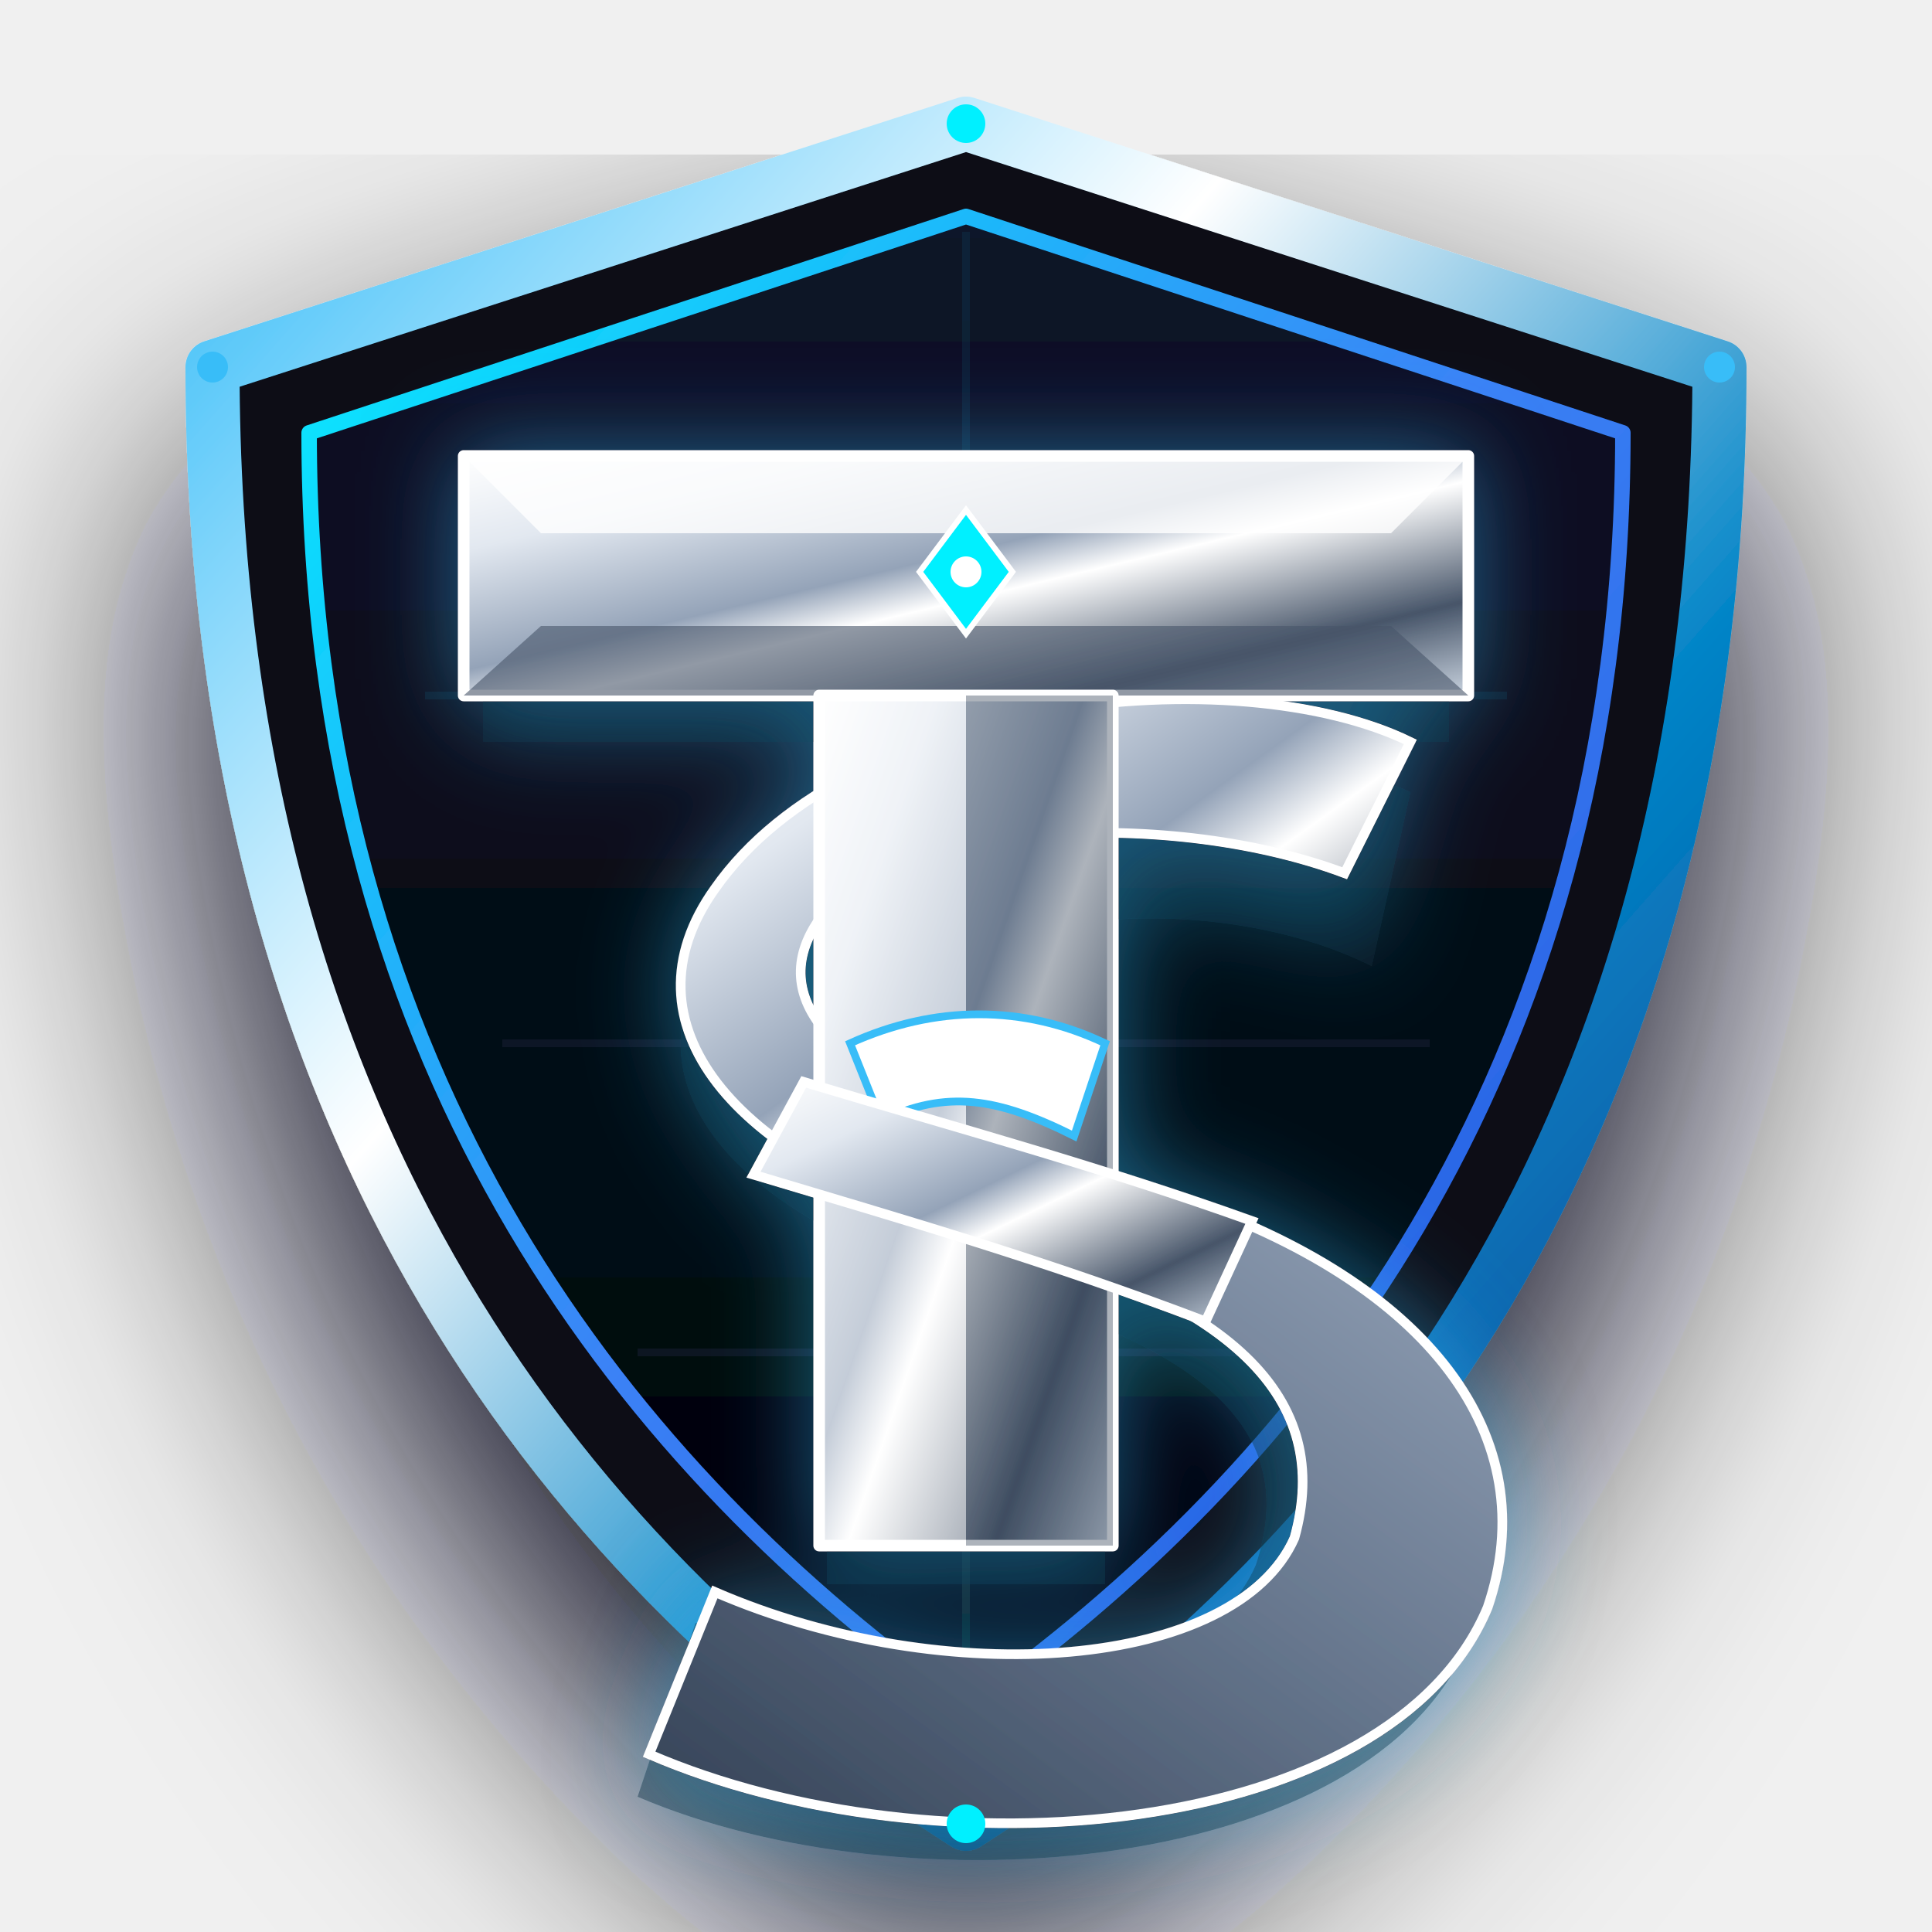
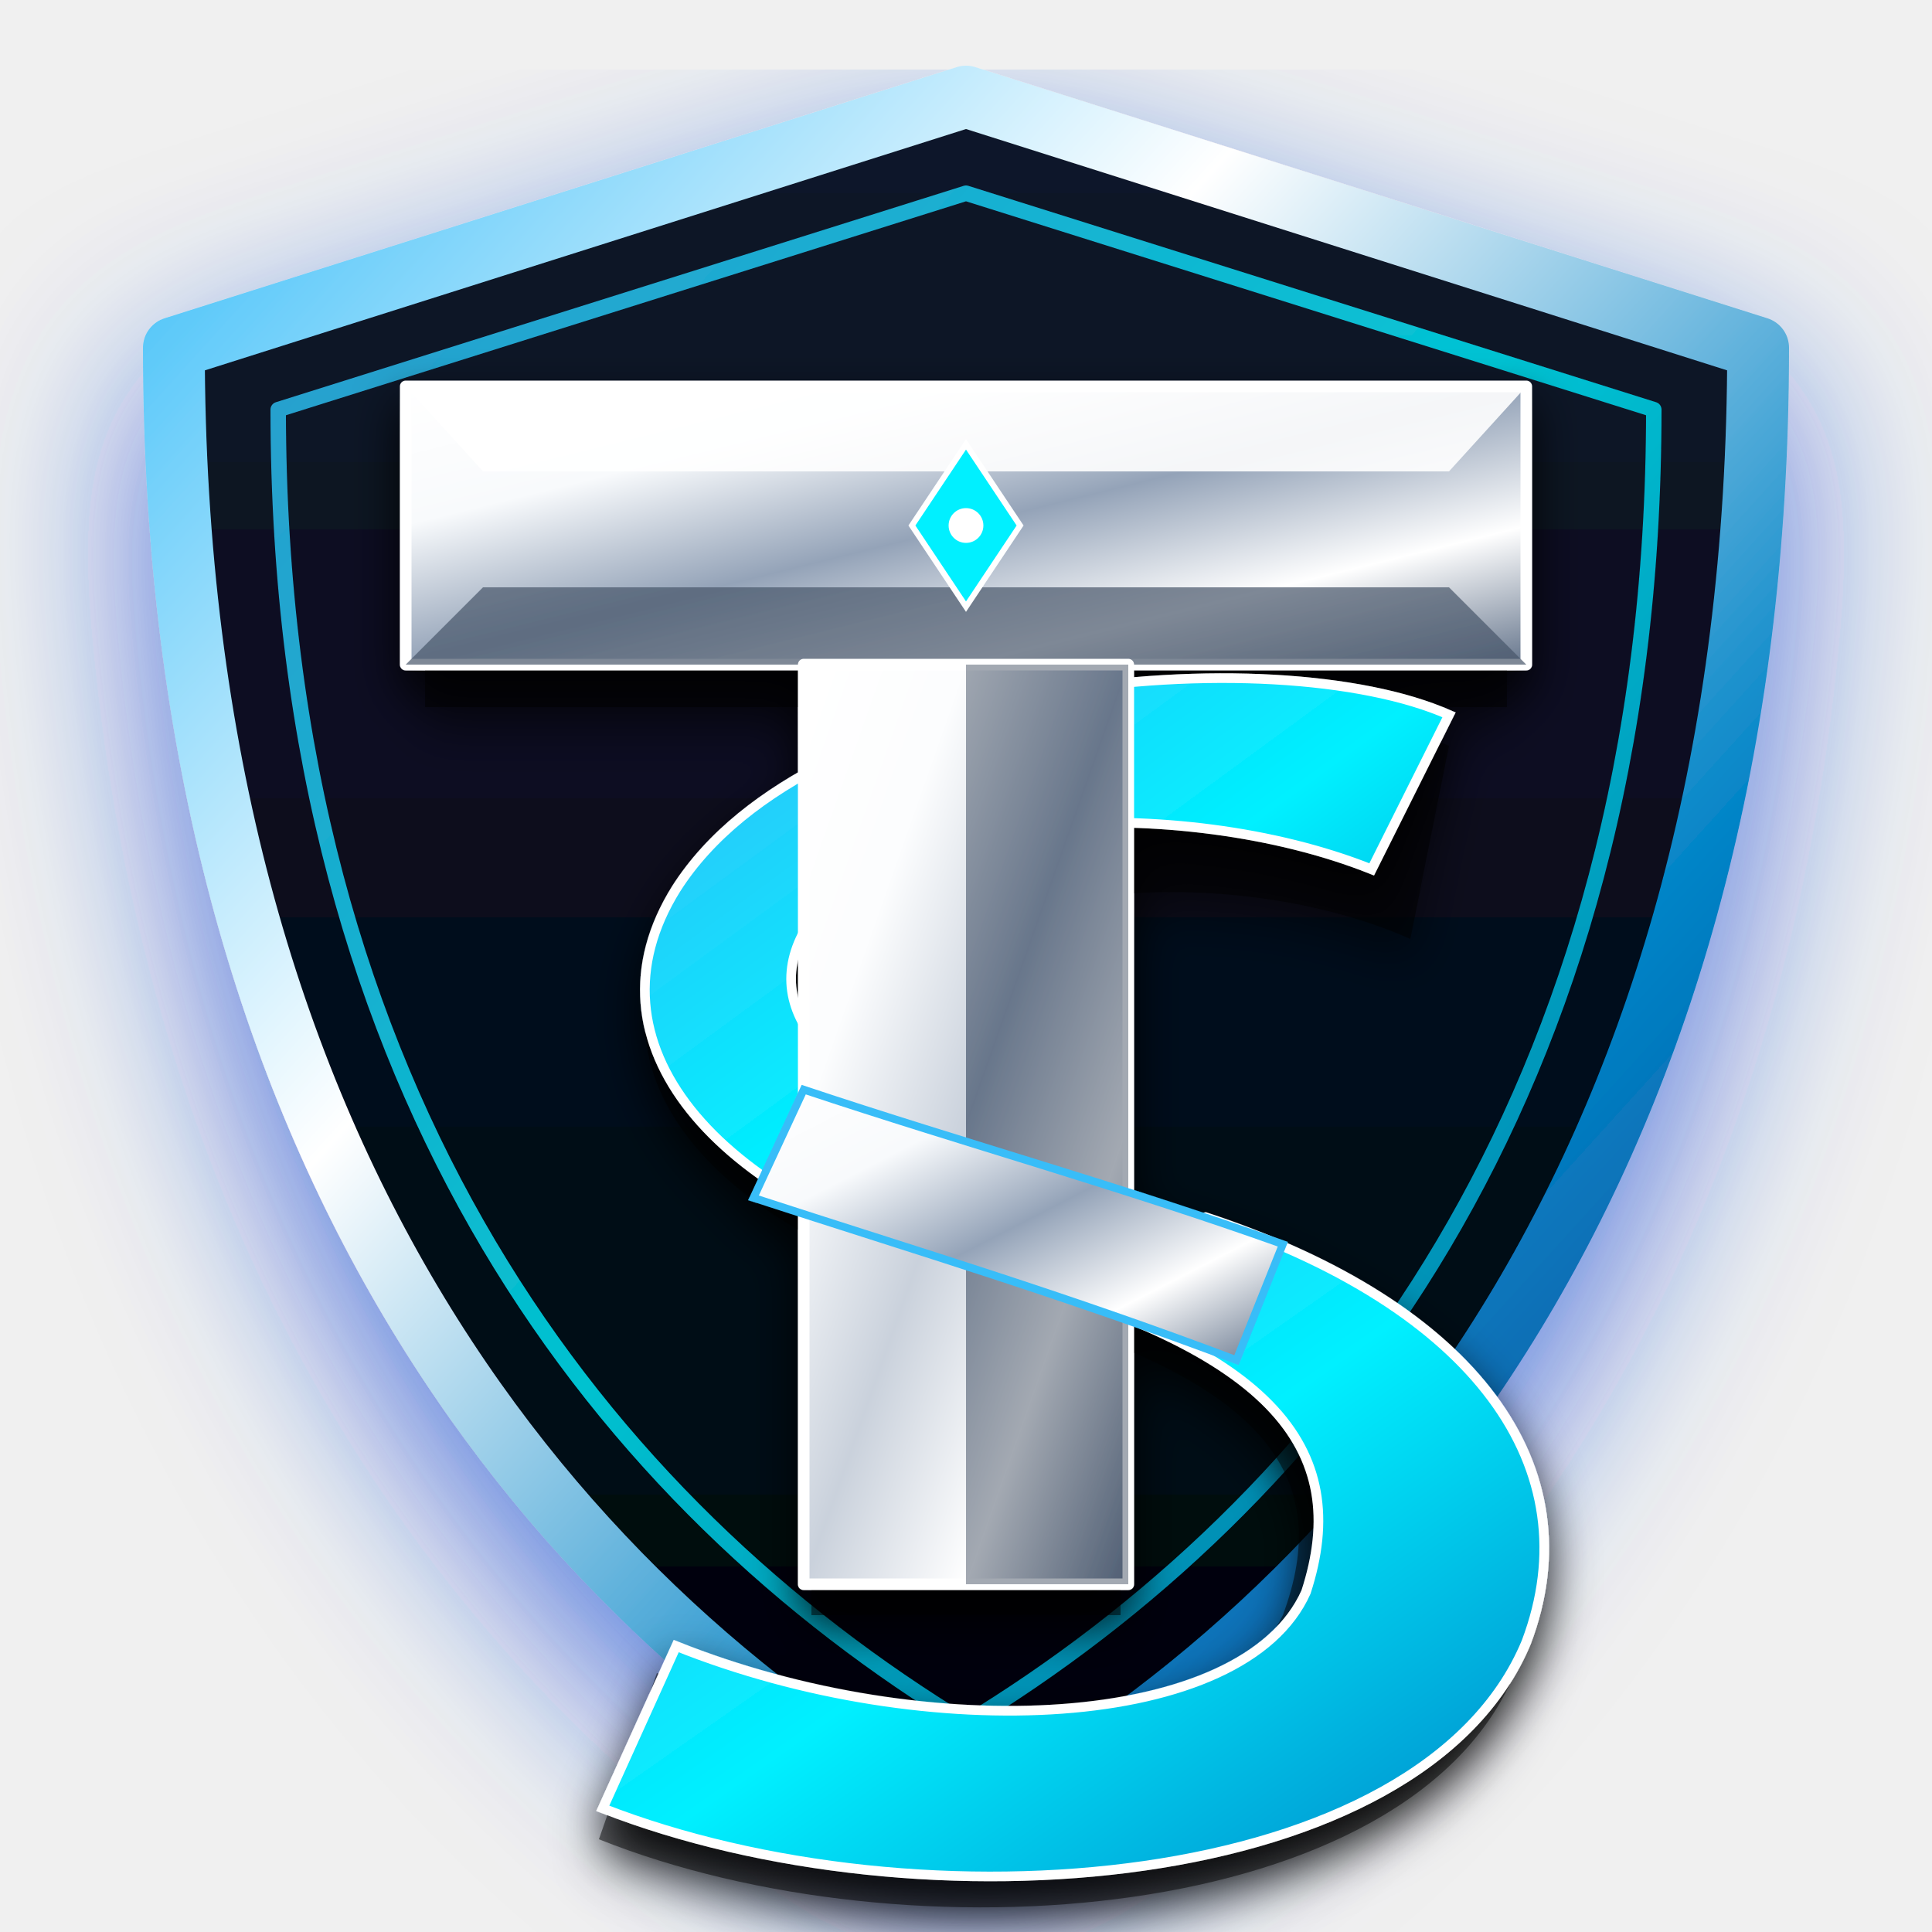
<svg xmlns="http://www.w3.org/2000/svg" viewBox="0 0 500 500" width="100%" height="100%">
  <defs>
-     <filter id="neonShieldGlow" x="-30%" y="-30%" width="160%" height="160%">
-       <feDropShadow dx="0" dy="8" stdDeviation="16" flood-color="#00f0ff" flood-opacity="0.6" />
-       <feDropShadow dx="0" dy="24" stdDeviation="32" flood-color="#1d4ed8" flood-opacity="0.8" />
-       <feDropShadow dx="0" dy="40" stdDeviation="40" flood-color="#020617" flood-opacity="0.95" />
+     <filter id="neonShieldGlow" x="-20%" y="-20%" width="140%" height="140%">
+       <feDropShadow dx="0" dy="6" stdDeviation="12" flood-color="#00f0ff" flood-opacity="0.65" />
+       <feDropShadow dx="0" dy="18" stdDeviation="24" flood-color="#1d4ed8" flood-opacity="0.7" />
    </filter>
-     <filter id="letter3DBevel" x="-20%" y="-20%" width="140%" height="140%">
-       <feDropShadow dx="0" dy="8" stdDeviation="8" flood-color="#000000" flood-opacity="0.7" />
-       <feDropShadow dx="0" dy="0" stdDeviation="12" flood-color="#38bdf8" flood-opacity="0.5" />
+     <filter id="letterBevel" x="-20%" y="-20%" width="140%" height="140%">
+       <feDropShadow dx="0" dy="6" stdDeviation="6" flood-color="#000000" flood-opacity="0.9" />
    </filter>
-     <linearGradient id="chromeBevel" x1="0%" y1="0%" x2="100%" y2="100%">
+     <linearGradient id="chromePlat" x1="0%" y1="0%" x2="100%" y2="100%">
      <stop offset="0%" stop-color="#ffffff" />
-       <stop offset="20%" stop-color="#e2e8f0" />
-       <stop offset="45%" stop-color="#94a3b8" />
-       <stop offset="55%" stop-color="#ffffff" />
-       <stop offset="80%" stop-color="#475569" />
-       <stop offset="100%" stop-color="#cbd5e1" />
+       <stop offset="25%" stop-color="#f8fafc" />
+       <stop offset="50%" stop-color="#94a3b8" />
+       <stop offset="75%" stop-color="#ffffff" />
+       <stop offset="100%" stop-color="#64748b" />
    </linearGradient>
-     <linearGradient id="chromeBevelDark" x1="0%" y1="100%" x2="100%" y2="0%">
-       <stop offset="0%" stop-color="#334155" />
-       <stop offset="50%" stop-color="#64748b" />
-       <stop offset="100%" stop-color="#94a3b8" />
+     <linearGradient id="chromeCyan" x1="0%" y1="0%" x2="100%" y2="100%">
+       <stop offset="0%" stop-color="#38bdf8" />
+       <stop offset="50%" stop-color="#00f0ff" />
+       <stop offset="100%" stop-color="#0284c7" />
    </linearGradient>
-     <linearGradient id="cyberBlueGlow" x1="0%" y1="0%" x2="100%" y2="100%">
-       <stop offset="0%" stop-color="#00f0ff" />
-       <stop offset="50%" stop-color="#3b82f6" />
-       <stop offset="100%" stop-color="#1d4ed8" />
-     </linearGradient>
-     <linearGradient id="shieldRimGrad" x1="0%" y1="0%" x2="100%" y2="100%">
+     <linearGradient id="shieldRim" x1="0%" y1="0%" x2="100%" y2="100%">
      <stop offset="0%" stop-color="#38bdf8" />
      <stop offset="35%" stop-color="#ffffff" />
-       <stop offset="65%" stop-color="#0284c7" />
+       <stop offset="70%" stop-color="#0284c7" />
      <stop offset="100%" stop-color="#1e3a8a" />
    </linearGradient>
-     <linearGradient id="shieldCoreGrad" x1="50%" y1="0%" x2="50%" y2="100%">
-       <stop offset="0%" stop-color="#0b1329" />
-       <stop offset="50%" stop-color="#060a17" />
+     <linearGradient id="shieldCore" x1="50%" y1="0%" x2="50%" y2="100%">
+       <stop offset="0%" stop-color="#0f172a" />
+       <stop offset="50%" stop-color="#060c1d" />
      <stop offset="100%" stop-color="#02040a" />
    </linearGradient>
  </defs>
  <g filter="url(#neonShieldGlow)">
-     <path d="M 250,32 L 445,95 C 445,295 350,408 250,472 C 150,408 55,295 55,95 Z" fill="#070c18" stroke="url(#shieldRimGrad)" stroke-width="14" stroke-linejoin="round" />
-     <path d="M 250,56 L 420,112 C 420,280 335,382 250,442 C 165,382 80,280 80,112 Z" fill="url(#shieldCoreGrad)" stroke="url(#cyberBlueGlow)" stroke-width="4" stroke-linejoin="round" />
-     <path d="M 250,60 L 250,440 M 110,180 L 390,180 M 130,270 L 370,270 M 165,350 L 335,350" stroke="rgba(56, 189, 248, 0.08)" stroke-width="2" />
+     <path d="M 250,25 L 455,90 C 455,300 355,418 250,475 C 145,418 45,300 45,90 Z" fill="url(#shieldCore)" stroke="url(#shieldRim)" stroke-width="16" stroke-linejoin="round" />
+     <path d="M 250,50 L 428,106 C 428,285 342,390 250,446 C 158,390 72,285 72,106 Z" fill="none" stroke="url(#chromeCyan)" stroke-width="4" stroke-linejoin="round" opacity="0.8" />
  </g>
-   <g filter="url(#letter3DBevel)">
-     <g transform="translate(0, 10)" opacity="0.45">
-       <path d="M 125,122 L 375,122 L 375,182 L 286,182 L 286,400 L 214,400 L 214,182 L 125,182 Z" fill="#000000" />
-       <path d="M 365,195 C 320,175 220,185 185,235 C 160,270 190,305 250,322 C 320,340 335,365 325,395 C 310,430 240,435 180,410 L 165,455 C 235,485 355,475 380,415 C 395,375 375,335 310,312 C 245,290 230,275 240,250 C 250,225 315,220 355,240 Z" fill="#000000" />
+   <g filter="url(#letterBevel)">
+     <g transform="translate(0, 8)" opacity="0.5">
+       <path d="M 110,105 L 390,105 L 390,175 L 290,175 L 290,410 L 210,410 L 210,175 L 110,175 Z" fill="#000000" />
+       <path d="M 375,185 C 330,165 210,175 175,230 C 150,270 185,310 250,328 C 330,348 345,375 332,410 C 315,445 235,450 170,425 L 155,468 C 235,500 365,490 392,425 C 410,380 385,338 315,315 C 245,292 225,275 238,248 C 250,220 320,215 365,235 Z" fill="#000000" />
    </g>
-     <path d="M 365,192 C 320,170 220,180 185,230 C 160,265 190,300 250,318 L 260,292 C 215,278 198,258 212,238 C 228,214 300,208 348,226 Z" fill="url(#chromeBevel)" stroke="#ffffff" stroke-width="2.5" />
-     <path d="M 250,318 C 320,336 345,362 335,398 C 320,432 245,438 185,412 L 168,454 C 242,486 360,476 385,416 C 400,372 370,332 305,310 Z" fill="url(#chromeBevelDark)" stroke="#ffffff" stroke-width="2.5" />
-     <path d="M 120,118 L 380,118 L 380,180 L 288,180 L 288,180 L 212,180 L 120,180 Z" fill="url(#chromeBevel)" stroke="#ffffff" stroke-width="3" stroke-linejoin="round" />
-     <polygon points="120,118 380,118 360,138 140,138" fill="#ffffff" opacity="0.8" />
-     <polygon points="120,180 380,180 360,162 140,162" fill="#475569" opacity="0.6" />
-     <path d="M 212,180 L 288,180 L 288,400 L 212,400 Z" fill="url(#chromeBevel)" stroke="#ffffff" stroke-width="3" stroke-linejoin="round" />
-     <polygon points="212,180 250,180 250,400 212,400" fill="#ffffff" opacity="0.45" />
-     <polygon points="250,180 288,180 288,400 250,400" fill="#334155" opacity="0.4" />
-     <path d="M 228,290 C 245,282 258,284 278,294 L 286,270 C 265,260 242,260 220,270 Z" fill="#ffffff" stroke="#38bdf8" stroke-width="2" />
-     <path d="M 195,304 C 235,316 270,326 312,342 L 324,316 C 285,302 248,292 208,280 Z" fill="url(#chromeBevel)" stroke="#ffffff" stroke-width="2.5" />
-     <polygon points="250,132 262,148 250,164 238,148" fill="#00f0ff" stroke="#ffffff" stroke-width="1.5" />
-     <circle cx="250" cy="148" r="4" fill="#ffffff" />
+     <path d="M 375,185 C 330,165 210,175 175,230 C 150,270 185,310 250,328 L 262,298 C 212,282 195,260 210,238 C 228,210 305,205 355,225 Z" fill="url(#chromeCyan)" stroke="#ffffff" stroke-width="2.5" />
+     <path d="M 250,328 C 330,348 350,375 338,412 C 322,448 240,452 175,426 L 156,468 C 238,500 368,490 395,425 C 412,380 382,338 312,315 Z" fill="url(#chromeCyan)" stroke="#ffffff" stroke-width="2.5" />
+     <path d="M 105,100 L 395,100 L 395,172 L 292,172 L 292,172 L 208,172 L 105,172 Z" fill="url(#chromePlat)" stroke="#ffffff" stroke-width="3" stroke-linejoin="round" />
+     <polygon points="105,100 395,100 375,122 125,122" fill="#ffffff" opacity="0.9" />
+     <polygon points="105,172 395,172 375,152 125,152" fill="#475569" opacity="0.7" />
+     <path d="M 208,172 L 292,172 L 292,410 L 208,410 Z" fill="url(#chromePlat)" stroke="#ffffff" stroke-width="3" stroke-linejoin="round" />
+     <polygon points="208,172 250,172 250,410 208,410" fill="#ffffff" opacity="0.5" />
+     <polygon points="250,172 292,172 292,410 250,410" fill="#334155" opacity="0.45" />
+     <path d="M 195,310 C 238,324 275,335 320,352 L 332,322 C 290,307 250,296 208,282 Z" fill="url(#chromePlat)" stroke="#38bdf8" stroke-width="2" />
+     <polygon points="250,115 264,136 250,157 236,136" fill="#00f0ff" stroke="#ffffff" stroke-width="1.5" />
+     <circle cx="250" cy="136" r="4.5" fill="#ffffff" />
  </g>
-   <circle cx="250" cy="32" r="5" fill="#00f0ff" />
-   <circle cx="445" cy="95" r="4" fill="#38bdf8" />
-   <circle cx="55" cy="95" r="4" fill="#38bdf8" />
-   <circle cx="250" cy="472" r="5" fill="#00f0ff" />
</svg>
